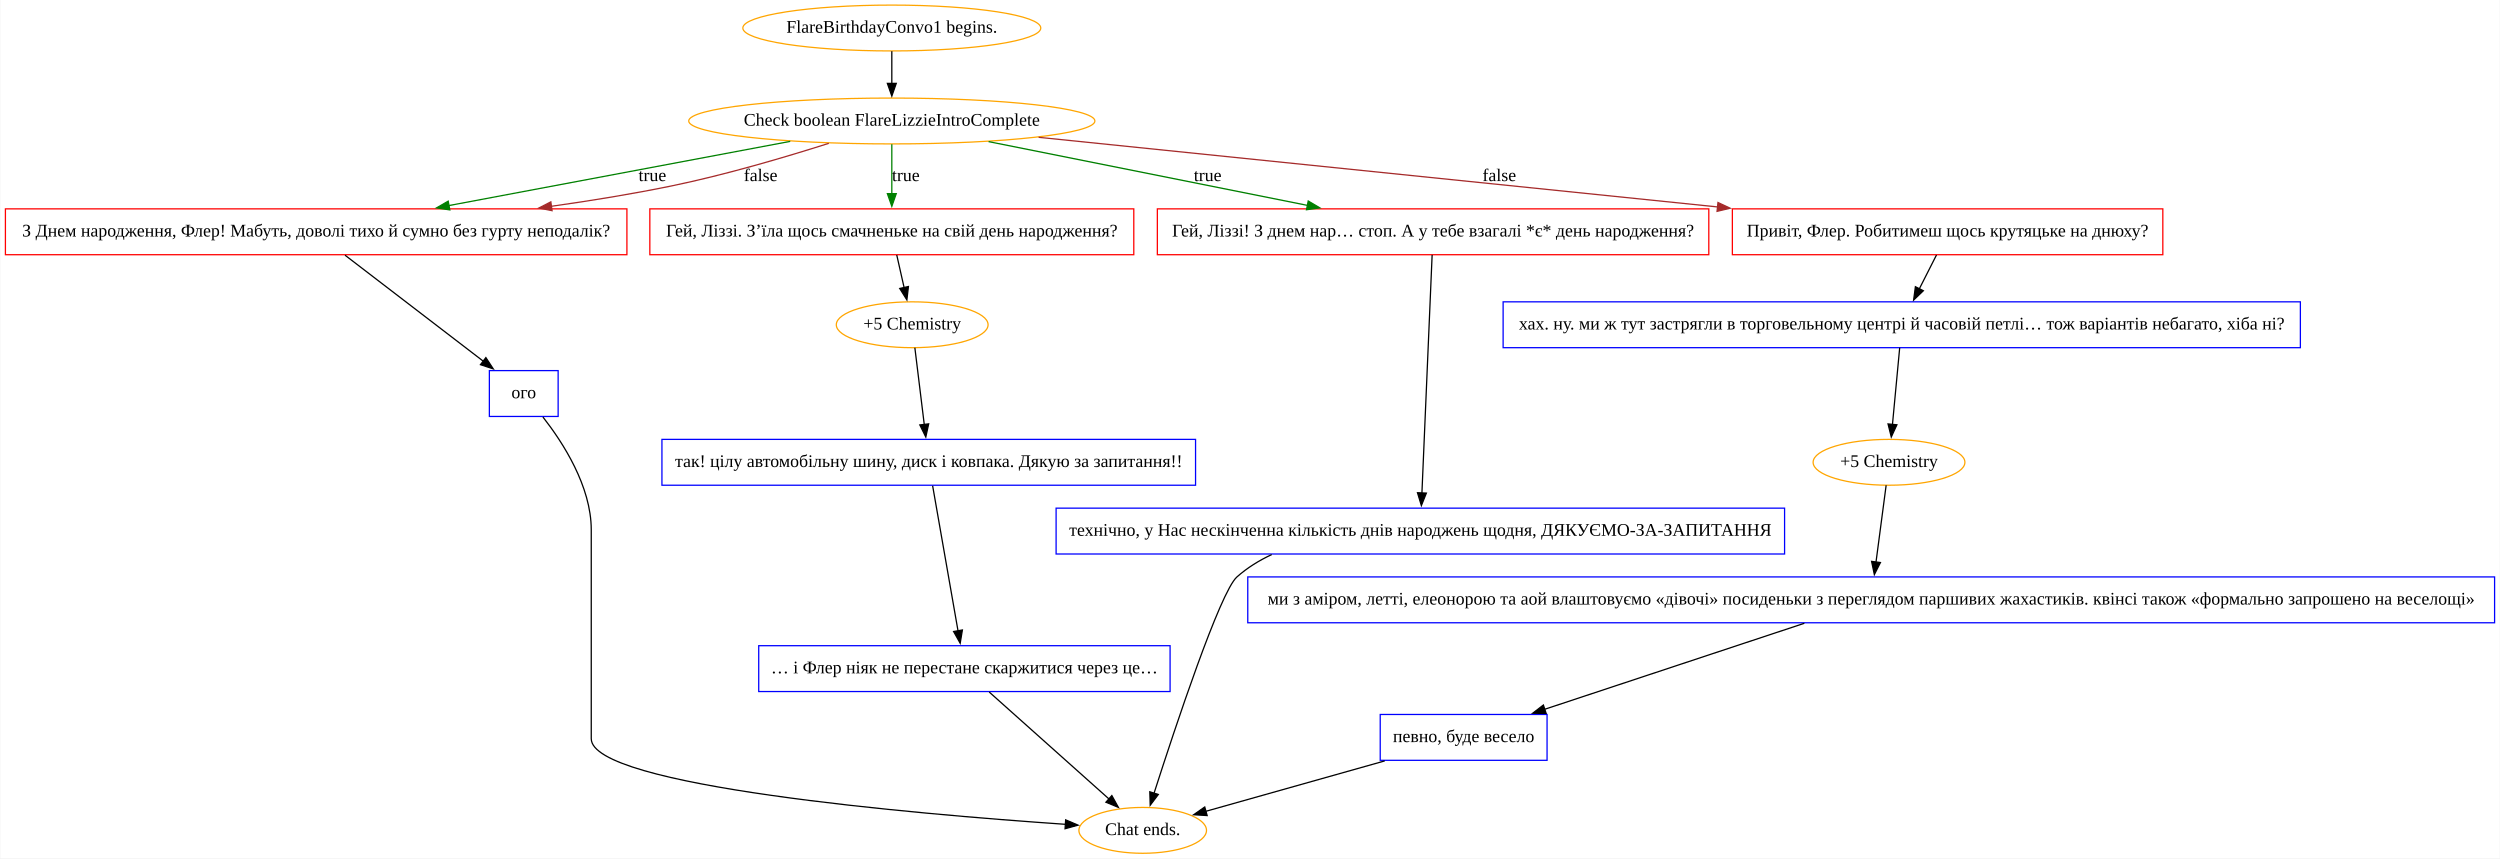
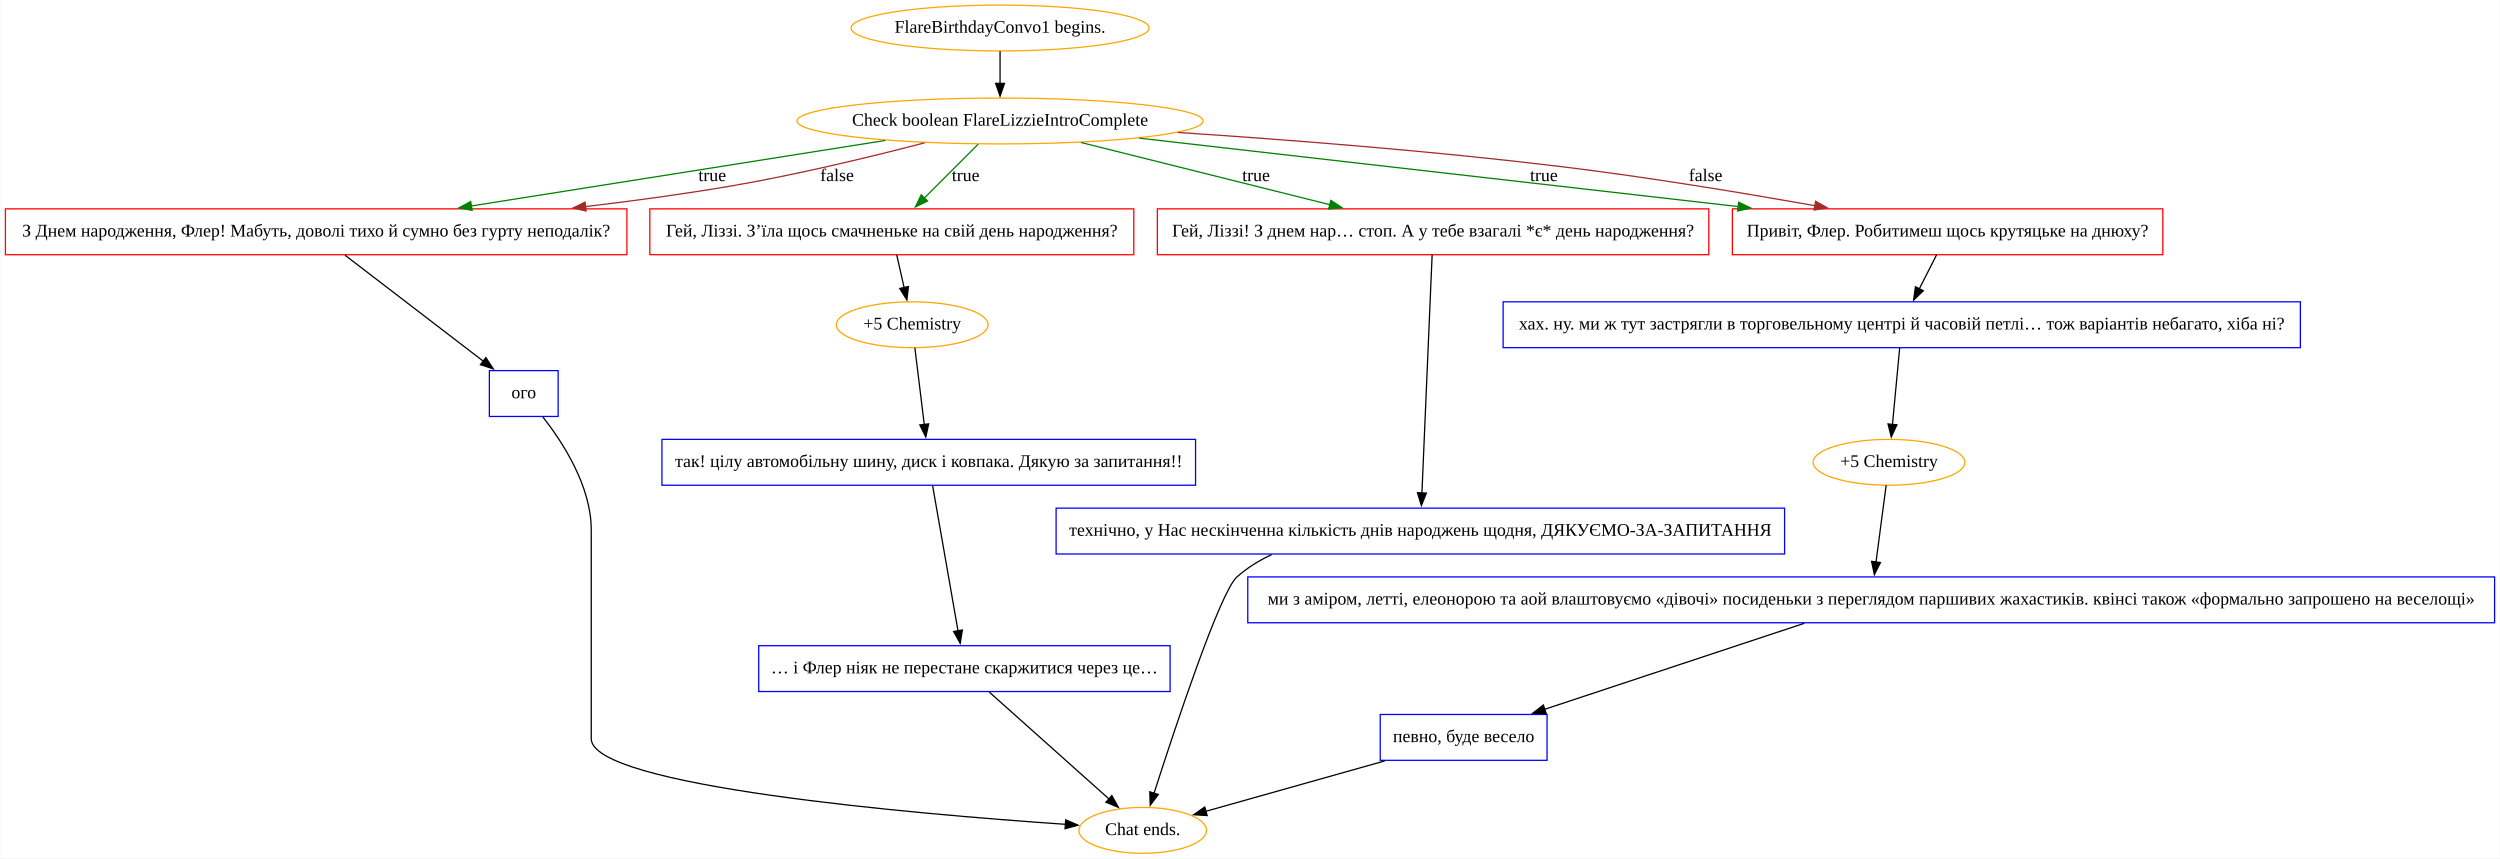
<svg xmlns="http://www.w3.org/2000/svg" width="1963pt" height="674pt" viewBox="0.00 0.00 1962.50 674.00">
  <g id="graph0" class="graph" transform="scale(1 1) rotate(0) translate(4 670)">
    <polygon fill="white" stroke="none" points="-4,4 -4,-670 1958.5,-670 1958.5,4 -4,4" />
    <g id="node1" class="node">
-       <ellipse fill="none" stroke="orange" cx="696" cy="-648" rx="116.98" ry="18" />
-       <text text-anchor="middle" x="696" y="-644.3" font-family="Times New Roman,serif" font-size="14.00">FlareBirthdayConvo1 begins.</text>
+       <ellipse fill="none" stroke="orange" cx="781" cy="-648" rx="116.98" ry="18" />
+       <text text-anchor="middle" x="781" y="-644.3" font-family="Times New Roman,serif" font-size="14.00">FlareBirthdayConvo1 begins.</text>
    </g>
    <g id="node2" class="node">
-       <ellipse fill="none" stroke="orange" cx="696" cy="-575" rx="159.47" ry="18" />
-       <text text-anchor="middle" x="696" y="-571.3" font-family="Times New Roman,serif" font-size="14.00">Check boolean FlareLizzieIntroComplete</text>
+       <ellipse fill="none" stroke="orange" cx="781" cy="-575" rx="159.47" ry="18" />
+       <text text-anchor="middle" x="781" y="-571.3" font-family="Times New Roman,serif" font-size="14.00">Check boolean FlareLizzieIntroComplete</text>
    </g>
    <g id="edge1" class="edge">
-       <path fill="none" stroke="black" d="M696,-629.81C696,-622.23 696,-613.1 696,-604.54" />
-       <polygon fill="black" stroke="black" points="699.5,-604.54 696,-594.54 692.5,-604.54 699.5,-604.54" />
+       <path fill="none" stroke="black" d="M781,-629.81C781,-622.23 781,-613.1 781,-604.54" />
+       <polygon fill="black" stroke="black" points="784.5,-604.54 781,-594.54 777.5,-604.54 784.5,-604.54" />
    </g>
    <g id="node3" class="node">
      <polygon fill="none" stroke="red" points="488,-506 0,-506 0,-470 488,-470 488,-506" />
      <text text-anchor="middle" x="244" y="-484.3" font-family="Times New Roman,serif" font-size="14.00">З Днем народження, Флер! Мабуть, доволі тихо й сумно без гурту неподалік?</text>
    </g>
    <g id="edge2" class="edge">
-       <path fill="none" stroke="green" d="M616.23,-559C541.68,-544.98 429.92,-523.96 348.32,-508.62" />
-       <polygon fill="green" stroke="green" points="348.97,-505.18 338.5,-506.77 347.68,-512.06 348.97,-505.18" />
-       <text text-anchor="middle" x="508" y="-527.8" font-family="Times New Roman,serif" font-size="14.00">true</text>
+       <path fill="none" stroke="green" d="M690.82,-559.72C601.64,-545.61 464.58,-523.91 365.77,-508.27" />
+       <polygon fill="green" stroke="green" points="366.44,-504.84 356.02,-506.73 365.35,-511.75 366.44,-504.84" />
+       <text text-anchor="middle" x="555" y="-527.8" font-family="Times New Roman,serif" font-size="14.00">true</text>
    </g>
-     <g id="edge6" class="edge">
-       <path fill="none" stroke="brown" d="M646.55,-557.47C612.23,-546.55 565.26,-532.7 523,-524 492.63,-517.75 460.16,-512.44 428.5,-508" />
-       <polygon fill="brown" stroke="brown" points="429.22,-504.57 418.84,-506.67 428.27,-511.5 429.22,-504.57" />
-       <text text-anchor="middle" x="593" y="-527.8" font-family="Times New Roman,serif" font-size="14.00">false</text>
+     <g id="edge7" class="edge">
+       <path fill="none" stroke="brown" d="M721.84,-557.87C679.77,-546.92 621.76,-532.88 570,-524 533.11,-517.67 493.66,-512.29 455.4,-507.78" />
+       <polygon fill="brown" stroke="brown" points="455.95,-504.32 445.61,-506.64 455.14,-511.27 455.95,-504.32" />
+       <text text-anchor="middle" x="653" y="-527.8" font-family="Times New Roman,serif" font-size="14.00">false</text>
    </g>
    <g id="node4" class="node">
      <polygon fill="none" stroke="red" points="886,-506 506,-506 506,-470 886,-470 886,-506" />
      <text text-anchor="middle" x="696" y="-484.3" font-family="Times New Roman,serif" font-size="14.00">Гей, Ліззі. З’їла щось смачненьке на свій день народження?</text>
    </g>
    <g id="edge3" class="edge">
-       <path fill="none" stroke="green" d="M696,-556.8C696,-545.58 696,-530.67 696,-517.69" />
-       <polygon fill="green" stroke="green" points="699.5,-517.98 696,-507.98 692.5,-517.98 699.5,-517.98" />
-       <text text-anchor="middle" x="707" y="-527.8" font-family="Times New Roman,serif" font-size="14.00">true</text>
+       <path fill="none" stroke="green" d="M763.8,-556.8C751.67,-544.67 735.21,-528.21 721.55,-514.55" />
+       <polygon fill="green" stroke="green" points="724.08,-512.13 714.54,-507.54 719.13,-517.08 724.08,-512.13" />
+       <text text-anchor="middle" x="754" y="-527.8" font-family="Times New Roman,serif" font-size="14.00">true</text>
    </g>
    <g id="node5" class="node">
      <polygon fill="none" stroke="red" points="1337.5,-506 904.5,-506 904.5,-470 1337.5,-470 1337.5,-506" />
      <text text-anchor="middle" x="1121" y="-484.3" font-family="Times New Roman,serif" font-size="14.00">Гей, Ліззі! З днем нар… стоп. А у тебе взагалі *є* день народження?</text>
    </g>
    <g id="edge4" class="edge">
-       <path fill="none" stroke="green" d="M771.98,-558.8C841.96,-544.81 946.19,-523.96 1022.52,-508.7" />
-       <polygon fill="green" stroke="green" points="1022.97,-512.17 1032.09,-506.78 1021.6,-505.31 1022.97,-512.17" />
-       <text text-anchor="middle" x="944" y="-527.8" font-family="Times New Roman,serif" font-size="14.00">true</text>
+       <path fill="none" stroke="green" d="M844.55,-558.11C899.83,-544.29 980.23,-524.19 1040.09,-509.23" />
+       <polygon fill="green" stroke="green" points="1040.7,-512.68 1049.55,-506.86 1039,-505.89 1040.7,-512.68" />
+       <text text-anchor="middle" x="982" y="-527.8" font-family="Times New Roman,serif" font-size="14.00">true</text>
    </g>
    <g id="node6" class="node">
      <polygon fill="none" stroke="red" points="1694,-506 1356,-506 1356,-470 1694,-470 1694,-506" />
      <text text-anchor="middle" x="1525" y="-484.3" font-family="Times New Roman,serif" font-size="14.00">Привіт, Флер. Робитимеш щось крутяцьке на днюху?</text>
    </g>
    <g id="edge5" class="edge">
-       <path fill="none" stroke="brown" d="M811.27,-562.18C949.46,-548.01 1182.66,-524.1 1344.74,-507.48" />
-       <polygon fill="brown" stroke="brown" points="1344.7,-511.01 1354.29,-506.5 1343.98,-504.04 1344.7,-511.01" />
-       <text text-anchor="middle" x="1173" y="-527.8" font-family="Times New Roman,serif" font-size="14.00">false</text>
+       <path fill="none" stroke="green" d="M890.38,-561.5C1014.38,-547.34 1217.85,-524.09 1360.9,-507.75" />
+       <polygon fill="green" stroke="green" points="1360.91,-511.27 1370.45,-506.66 1360.12,-504.31 1360.91,-511.27" />
+       <text text-anchor="middle" x="1208" y="-527.8" font-family="Times New Roman,serif" font-size="14.00">true</text>
+     </g>
+     <g id="edge6" class="edge">
+       <path fill="none" stroke="brown" d="M920.65,-565.99C1007.78,-560.24 1122.14,-551.32 1223,-539 1289.16,-530.92 1362.98,-518.75 1421.07,-508.45" />
+       <polygon fill="brown" stroke="brown" points="1421.38,-511.95 1430.61,-506.75 1420.15,-505.06 1421.38,-511.95" />
+       <text text-anchor="middle" x="1335" y="-527.8" font-family="Times New Roman,serif" font-size="14.00">false</text>
    </g>
    <g id="node7" class="node">
      <polygon fill="none" stroke="blue" points="434,-379 380,-379 380,-343 434,-343 434,-379" />
      <text text-anchor="middle" x="407" y="-357.3" font-family="Times New Roman,serif" font-size="14.00">ого</text>
    </g>
-     <g id="edge7" class="edge">
+     <g id="edge8" class="edge">
      <path fill="none" stroke="black" d="M266.66,-469.62C294.93,-447.94 343.41,-410.77 375.33,-386.29" />
      <polygon fill="black" stroke="black" points="377.26,-389.22 383.06,-380.36 373,-383.66 377.26,-389.22" />
    </g>
    <g id="node8" class="node">
      <ellipse fill="none" stroke="orange" cx="712" cy="-415" rx="59.59" ry="18" />
      <text text-anchor="middle" x="712" y="-411.3" font-family="Times New Roman,serif" font-size="14.00">+5 Chemistry</text>
    </g>
-     <g id="edge8" class="edge">
+     <g id="edge9" class="edge">
      <path fill="none" stroke="black" d="M699.87,-469.81C701.6,-462.14 703.69,-452.89 705.64,-444.24" />
      <polygon fill="black" stroke="black" points="709.05,-445.03 707.83,-434.51 702.22,-443.49 709.05,-445.03" />
    </g>
    <g id="node9" class="node">
      <polygon fill="none" stroke="blue" points="1397,-271 825,-271 825,-235 1397,-235 1397,-271" />
      <text text-anchor="middle" x="1111" y="-249.3" font-family="Times New Roman,serif" font-size="14.00">технічно, у Нас нескінченна кількість днів народжень щодня, ДЯКУЄМО-ЗА-ЗАПИТАННЯ</text>
    </g>
-     <g id="edge9" class="edge">
+     <g id="edge10" class="edge">
      <path fill="none" stroke="black" d="M1120.26,-469.87C1118.56,-430.24 1114.34,-331.91 1112.24,-282.83" />
      <polygon fill="black" stroke="black" points="1115.74,-282.83 1111.81,-272.99 1108.75,-283.13 1115.74,-282.83" />
    </g>
    <g id="node10" class="node">
      <polygon fill="none" stroke="blue" points="1802,-433 1176,-433 1176,-397 1802,-397 1802,-433" />
      <text text-anchor="middle" x="1489" y="-411.3" font-family="Times New Roman,serif" font-size="14.00">хах. ну. ми ж тут застрягли в торговельному центрі й часовій петлі… тож варіантів небагато, хіба ні?</text>
    </g>
-     <g id="edge10" class="edge">
+     <g id="edge11" class="edge">
      <path fill="none" stroke="black" d="M1516.29,-469.81C1512.22,-461.79 1507.28,-452.05 1502.73,-443.07" />
      <polygon fill="black" stroke="black" points="1505.96,-441.71 1498.32,-434.38 1499.72,-444.88 1505.96,-441.71" />
    </g>
    <g id="node11" class="node">
      <ellipse fill="none" stroke="orange" cx="893" cy="-18" rx="50.09" ry="18" />
      <text text-anchor="middle" x="893" y="-14.3" font-family="Times New Roman,serif" font-size="14.00">Chat ends.</text>
    </g>
-     <g id="edge11" class="edge">
+     <g id="edge12" class="edge">
      <path fill="none" stroke="black" d="M422.05,-342.57C437.72,-322.58 460,-288.15 460,-254 460,-254 460,-254 460,-90 460,-52.72 713.12,-30.94 832.3,-22.75" />
      <polygon fill="black" stroke="black" points="832.5,-26.25 842.24,-22.08 832.03,-19.27 832.5,-26.25" />
    </g>
    <g id="node12" class="node">
      <polygon fill="none" stroke="blue" points="934.5,-325 515.5,-325 515.5,-289 934.5,-289 934.5,-325" />
      <text text-anchor="middle" x="725" y="-303.3" font-family="Times New Roman,serif" font-size="14.00">так! цілу автомобільну шину, диск і ковпака. Дякую за запитання!!</text>
    </g>
-     <g id="edge12" class="edge">
+     <g id="edge13" class="edge">
      <path fill="none" stroke="black" d="M714.09,-396.97C716.09,-380.69 719.13,-355.82 721.5,-336.52" />
      <polygon fill="black" stroke="black" points="724.95,-337.19 722.69,-326.84 718,-336.34 724.95,-337.19" />
    </g>
-     <g id="edge13" class="edge">
+     <g id="edge14" class="edge">
      <path fill="none" stroke="black" d="M994.3,-234.55C984.39,-229.93 975.08,-224.17 967,-217 953.76,-205.25 918.45,-98.78 901.86,-47.01" />
      <polygon fill="black" stroke="black" points="905.26,-46.17 898.89,-37.71 898.59,-48.3 905.26,-46.17" />
    </g>
    <g id="node13" class="node">
      <ellipse fill="none" stroke="orange" cx="1479" cy="-307" rx="59.59" ry="18" />
      <text text-anchor="middle" x="1479" y="-303.3" font-family="Times New Roman,serif" font-size="14.00">+5 Chemistry</text>
    </g>
-     <g id="edge14" class="edge">
+     <g id="edge15" class="edge">
      <path fill="none" stroke="black" d="M1487.39,-396.97C1485.86,-380.76 1483.53,-356.06 1481.72,-336.79" />
      <polygon fill="black" stroke="black" points="1485.2,-336.47 1480.78,-326.85 1478.23,-337.13 1485.2,-336.47" />
    </g>
    <g id="node14" class="node">
      <polygon fill="none" stroke="blue" points="914.5,-163 591.5,-163 591.5,-127 914.5,-127 914.5,-163" />
      <text text-anchor="middle" x="753" y="-141.3" font-family="Times New Roman,serif" font-size="14.00">… і Флер ніяк не перестане скаржитися через це…</text>
    </g>
-     <g id="edge15" class="edge">
+     <g id="edge16" class="edge">
      <path fill="none" stroke="black" d="M728.05,-288.57C732.85,-261.16 742.2,-207.69 748,-174.59" />
      <polygon fill="black" stroke="black" points="751.42,-175.35 749.69,-164.9 744.52,-174.14 751.42,-175.35" />
    </g>
    <g id="node15" class="node">
      <polygon fill="none" stroke="blue" points="1954.5,-217 975.5,-217 975.5,-181 1954.5,-181 1954.5,-217" />
      <text text-anchor="middle" x="1465" y="-195.3" font-family="Times New Roman,serif" font-size="14.00">ми з аміром, летті, елеонорою та аой влаштовуємо «дівочі» посиденьки з переглядом паршивих жахастиків. квінсі також «формально запрошено на веселощі»</text>
    </g>
-     <g id="edge16" class="edge">
+     <g id="edge17" class="edge">
      <path fill="none" stroke="black" d="M1476.75,-288.97C1474.6,-272.69 1471.32,-247.82 1468.77,-228.52" />
      <polygon fill="black" stroke="black" points="1472.27,-228.3 1467.49,-218.84 1465.33,-229.21 1472.27,-228.3" />
    </g>
-     <g id="edge17" class="edge">
+     <g id="edge18" class="edge">
      <path fill="none" stroke="black" d="M772.47,-126.62C797.01,-104.71 839.3,-66.95 866.7,-42.49" />
      <polygon fill="black" stroke="black" points="868.77,-45.32 873.9,-36.05 864.11,-40.1 868.77,-45.32" />
    </g>
    <g id="node16" class="node">
      <polygon fill="none" stroke="blue" points="1210.5,-109 1079.5,-109 1079.5,-73 1210.5,-73 1210.5,-109" />
      <text text-anchor="middle" x="1145" y="-87.3" font-family="Times New Roman,serif" font-size="14.00">певно, буде весело</text>
    </g>
-     <g id="edge18" class="edge">
+     <g id="edge19" class="edge">
      <path fill="none" stroke="black" d="M1412.52,-180.61C1356.68,-162.12 1268.33,-132.85 1208.59,-113.06" />
      <polygon fill="black" stroke="black" points="1209.81,-109.78 1199.21,-109.96 1207.61,-116.43 1209.81,-109.78" />
    </g>
-     <g id="edge19" class="edge">
+     <g id="edge20" class="edge">
      <path fill="none" stroke="black" d="M1083.03,-72.54C1039.74,-60.34 982.71,-44.28 942.46,-32.94" />
      <polygon fill="black" stroke="black" points="943.61,-29.62 933.03,-30.28 941.71,-36.36 943.61,-29.62" />
    </g>
  </g>
</svg>
